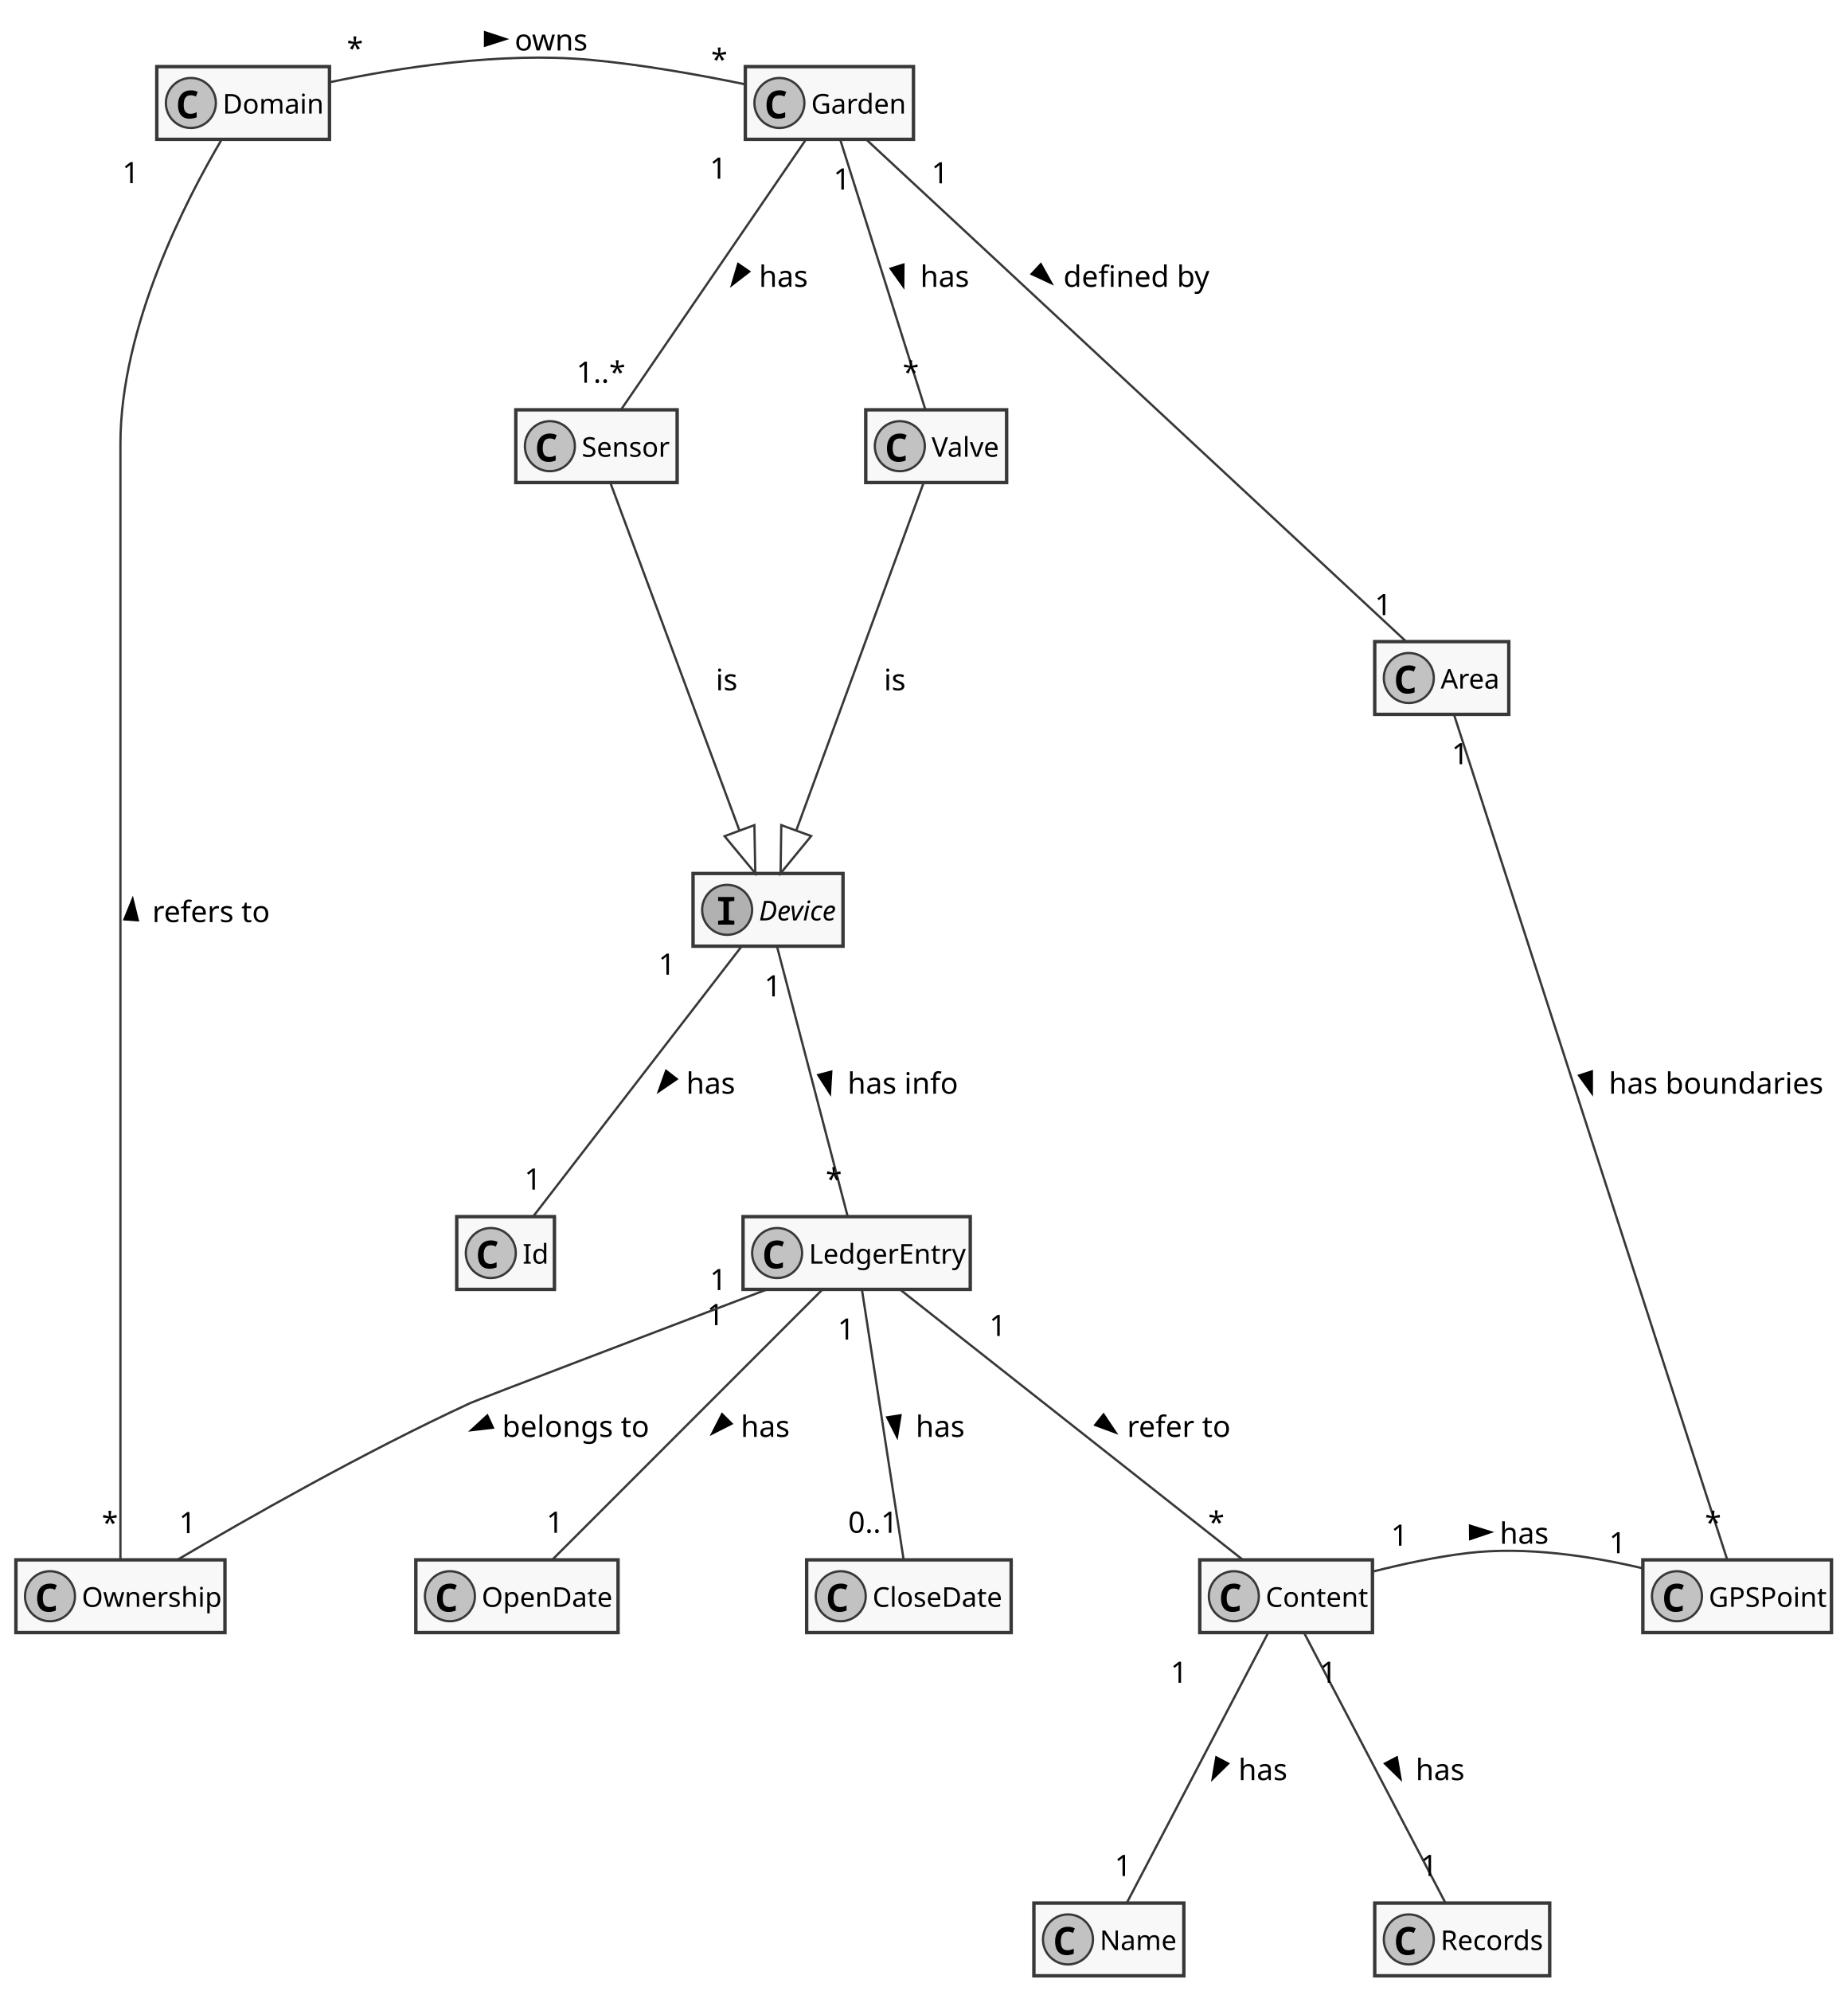
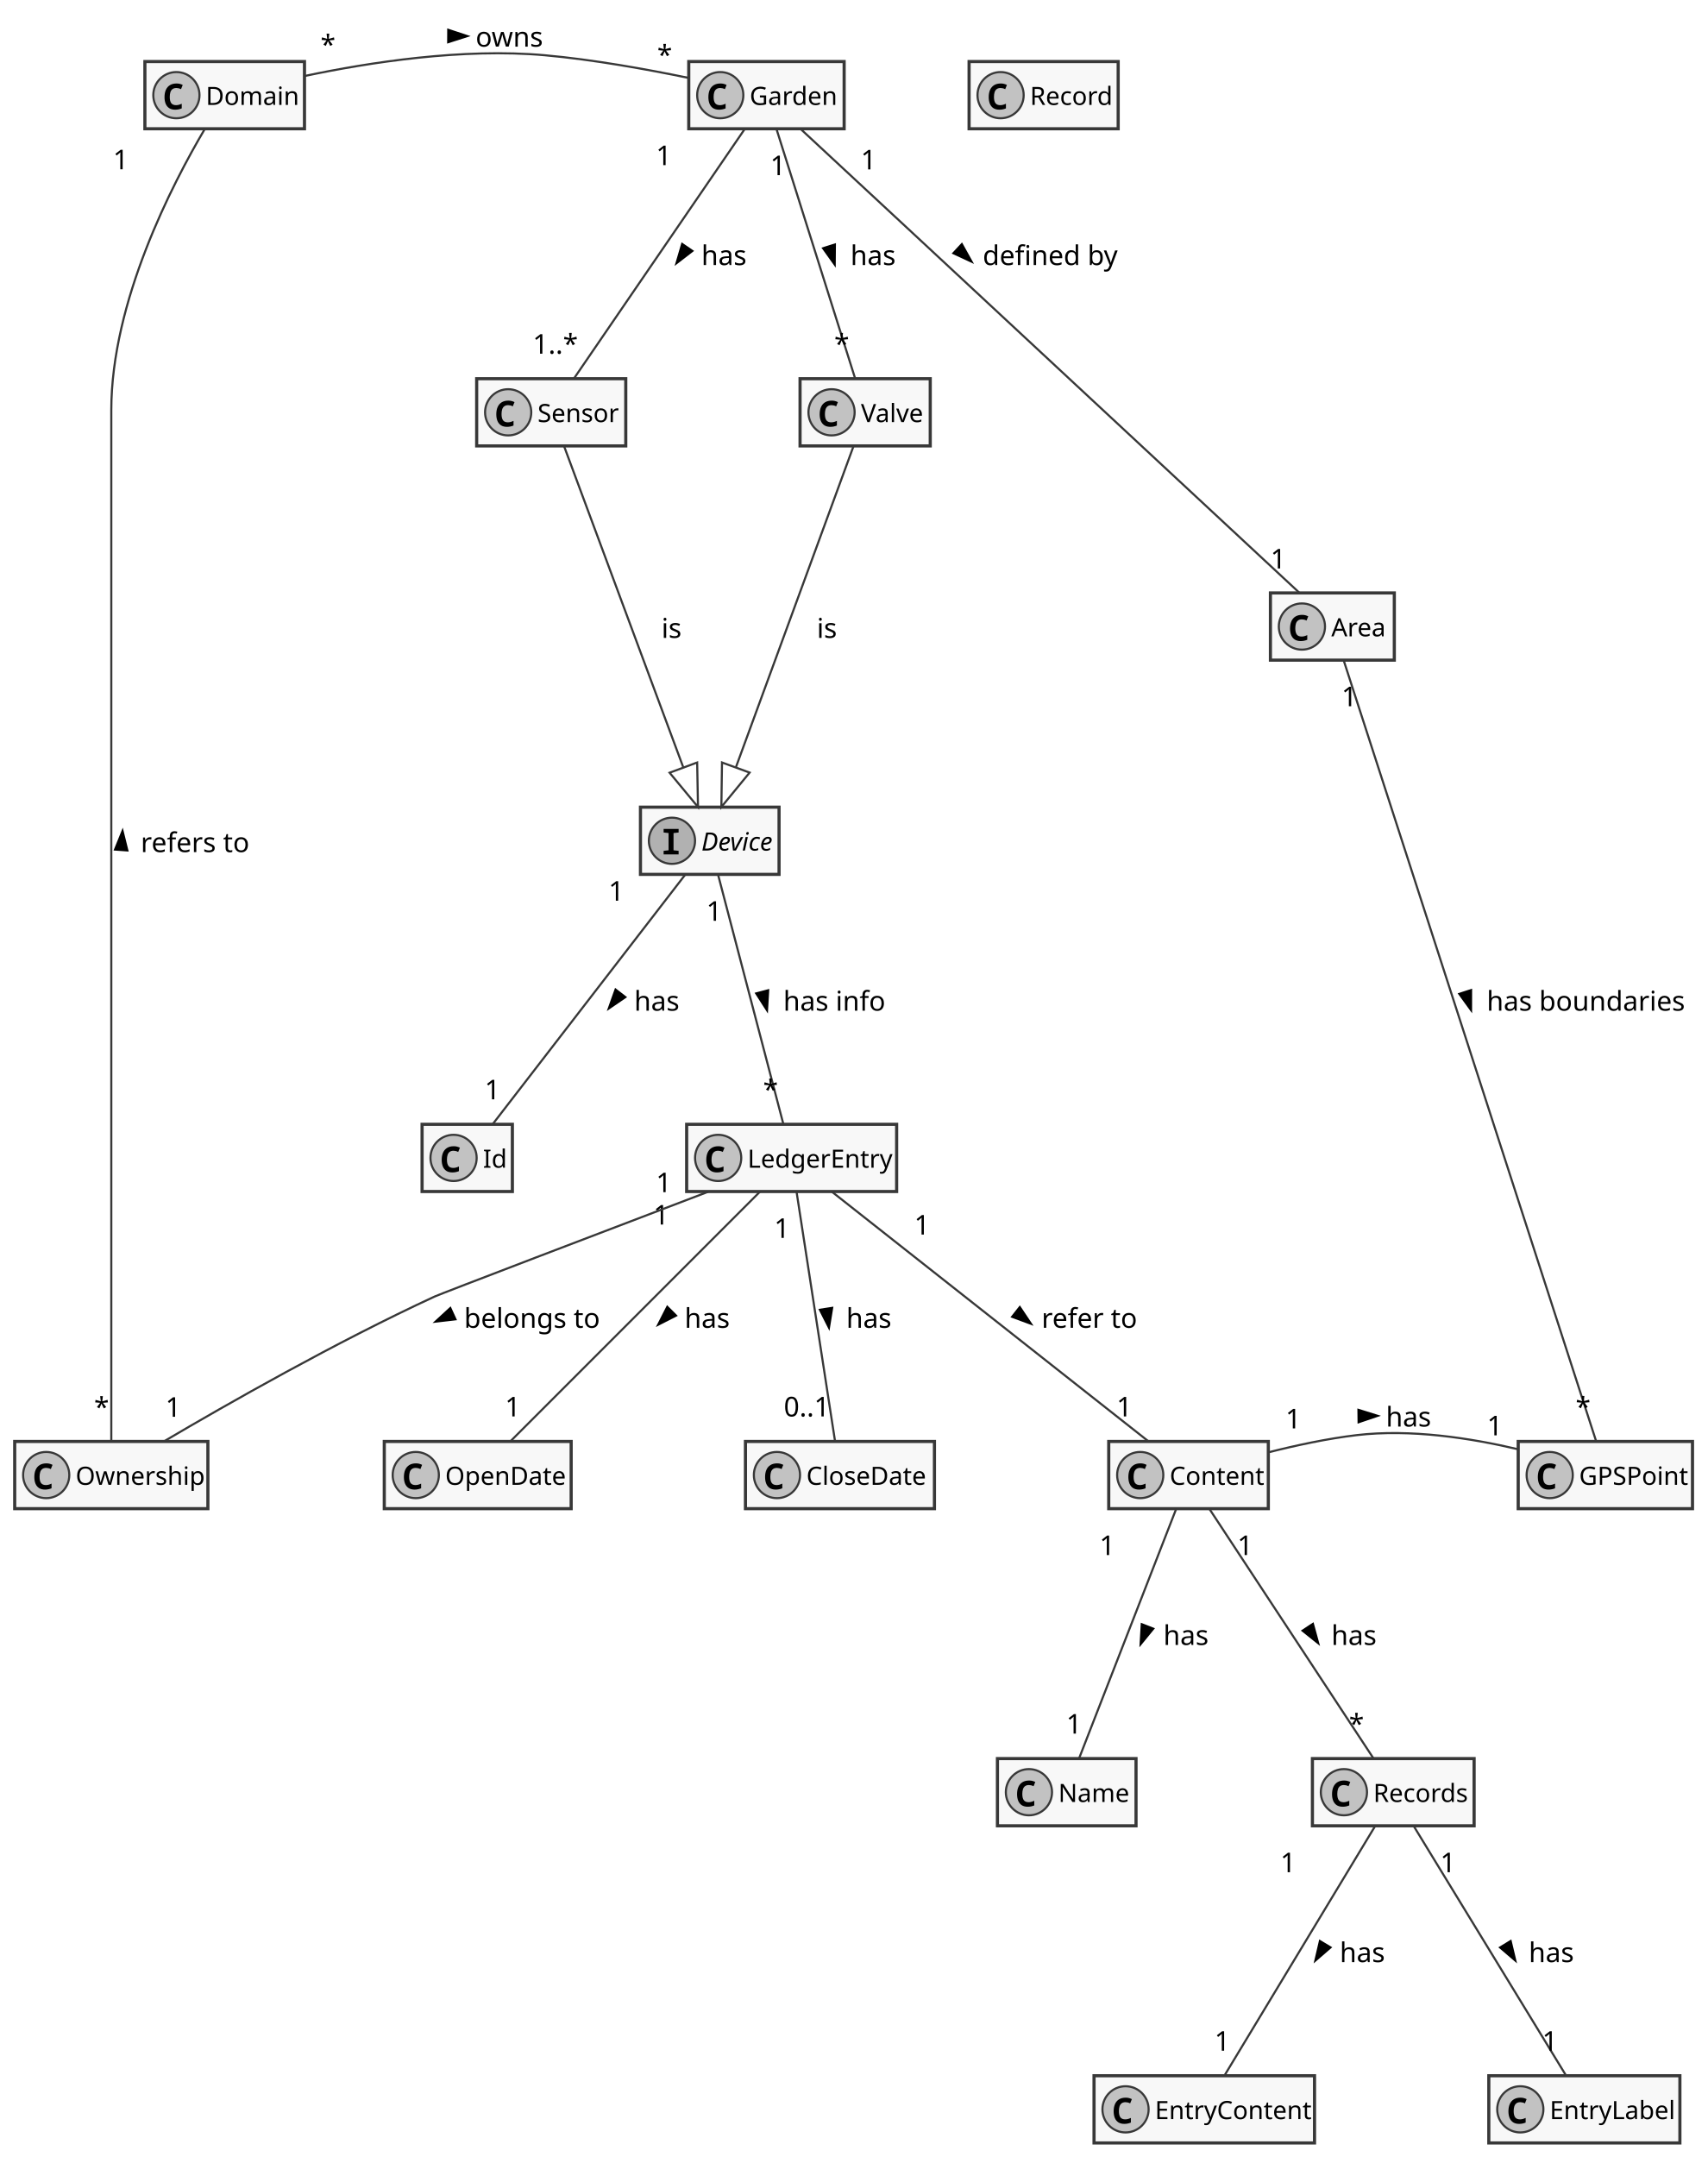
- <svg xmlns="http://www.w3.org/2000/svg" contentScriptType="application/ecmascript" contentStyleType="text/css" height="876px" preserveAspectRatio="none" style="width:813px;height:876px;background:#FFFFFF;" version="1.1" viewBox="0 0 813 876" width="813px" zoomAndPan="magnify">
+ <svg xmlns="http://www.w3.org/2000/svg" contentScriptType="application/ecmascript" contentStyleType="text/css" height="1027px" preserveAspectRatio="none" style="width:813px;height:1027px;background:#FFFFFF;" version="1.1" viewBox="0 0 813 1027" width="813px" zoomAndPan="magnify">
  <defs />
  <g>
    <rect codeLine="6" fill="#F8F8F8" height="32" id="Domain" style="stroke:#383838;stroke-width:1.5;" width="76" x="69" y="29.309" />
    <ellipse cx="84" cy="45.309" fill="#C2C2C2" rx="11" ry="11" style="stroke:#383838;stroke-width:1.0;" />
    <path d="M83.469,52.231 Q81.719,52.231 80.578,51.496 Q79.453,50.746 78.891,49.403 Q78.344,48.043 78.344,46.246 Q78.344,44.215 79,42.762 Q79.656,41.309 80.938,40.528 Q82.219,39.746 84.094,39.746 Q84.984,39.746 85.656,39.934 Q86.328,40.106 87.016,40.45 L86.203,42.465 Q85.578,42.153 85.031,42.028 Q84.5,41.903 84.016,41.903 Q82.844,41.903 82.141,42.434 Q81.438,42.965 81.141,43.918 Q80.844,44.871 80.844,46.137 Q80.844,48.153 81.562,49.121 Q82.281,50.075 83.875,50.075 Q84.469,50.075 85.094,49.918 Q85.719,49.762 86.547,49.387 L86.547,51.606 Q85.812,51.918 85.016,52.075 Q84.234,52.231 83.469,52.231 Z " fill="#000000" />
    <text fill="#000000" font-family="sans-serif" font-size="12" lengthAdjust="spacing" textLength="44" x="98" y="49.965">Domain</text>
    <rect codeLine="8" fill="#F8F8F8" height="32" id="Sensor" style="stroke:#383838;stroke-width:1.5;" width="71" x="227" y="180.309" />
    <ellipse cx="242" cy="196.309" fill="#C2C2C2" rx="11" ry="11" style="stroke:#383838;stroke-width:1.0;" />
    <path d="M241.469,203.231 Q239.719,203.231 238.578,202.496 Q237.453,201.746 236.891,200.403 Q236.344,199.043 236.344,197.246 Q236.344,195.215 237,193.762 Q237.656,192.309 238.938,191.528 Q240.219,190.746 242.094,190.746 Q242.984,190.746 243.656,190.934 Q244.328,191.106 245.016,191.45 L244.203,193.465 Q243.578,193.153 243.031,193.028 Q242.5,192.903 242.016,192.903 Q240.844,192.903 240.141,193.434 Q239.438,193.965 239.141,194.918 Q238.844,195.871 238.844,197.137 Q238.844,199.153 239.562,200.121 Q240.281,201.075 241.875,201.075 Q242.469,201.075 243.094,200.918 Q243.719,200.762 244.547,200.387 L244.547,202.606 Q243.812,202.918 243.016,203.075 Q242.234,203.231 241.469,203.231 Z " fill="#000000" />
    <text fill="#000000" font-family="sans-serif" font-size="12" lengthAdjust="spacing" textLength="39" x="256" y="200.965">Sensor</text>
    <rect codeLine="10" fill="#F8F8F8" height="32" id="Valve" style="stroke:#383838;stroke-width:1.5;" width="62" x="381" y="180.309" />
    <ellipse cx="396" cy="196.309" fill="#C2C2C2" rx="11" ry="11" style="stroke:#383838;stroke-width:1.0;" />
    <path d="M395.469,203.231 Q393.719,203.231 392.578,202.496 Q391.453,201.746 390.891,200.403 Q390.344,199.043 390.344,197.246 Q390.344,195.215 391,193.762 Q391.656,192.309 392.938,191.528 Q394.219,190.746 396.094,190.746 Q396.984,190.746 397.656,190.934 Q398.328,191.106 399.016,191.45 L398.203,193.465 Q397.578,193.153 397.031,193.028 Q396.5,192.903 396.016,192.903 Q394.844,192.903 394.141,193.434 Q393.438,193.965 393.141,194.918 Q392.844,195.871 392.844,197.137 Q392.844,199.153 393.562,200.121 Q394.281,201.075 395.875,201.075 Q396.469,201.075 397.094,200.918 Q397.719,200.762 398.547,200.387 L398.547,202.606 Q397.812,202.918 397.016,203.075 Q396.234,203.231 395.469,203.231 Z " fill="#000000" />
    <text fill="#000000" font-family="sans-serif" font-size="12" lengthAdjust="spacing" textLength="30" x="410" y="200.965">Valve</text>
    <rect codeLine="12" fill="#F8F8F8" height="32" id="Garden" style="stroke:#383838;stroke-width:1.5;" width="74" x="328" y="29.309" />
    <ellipse cx="343" cy="45.309" fill="#C2C2C2" rx="11" ry="11" style="stroke:#383838;stroke-width:1.0;" />
    <path d="M342.469,52.231 Q340.719,52.231 339.578,51.496 Q338.453,50.746 337.891,49.403 Q337.344,48.043 337.344,46.246 Q337.344,44.215 338,42.762 Q338.656,41.309 339.938,40.528 Q341.219,39.746 343.094,39.746 Q343.984,39.746 344.656,39.934 Q345.328,40.106 346.016,40.45 L345.203,42.465 Q344.578,42.153 344.031,42.028 Q343.5,41.903 343.016,41.903 Q341.844,41.903 341.141,42.434 Q340.438,42.965 340.141,43.918 Q339.844,44.871 339.844,46.137 Q339.844,48.153 340.562,49.121 Q341.281,50.075 342.875,50.075 Q343.469,50.075 344.094,49.918 Q344.719,49.762 345.547,49.387 L345.547,51.606 Q344.812,51.918 344.016,52.075 Q343.234,52.231 342.469,52.231 Z " fill="#000000" />
    <text fill="#000000" font-family="sans-serif" font-size="12" lengthAdjust="spacing" textLength="42" x="357" y="49.965">Garden</text>
    <rect codeLine="14" fill="#F8F8F8" height="32" id="Device" style="stroke:#383838;stroke-width:1.5;" width="66" x="305" y="384.309" />
    <ellipse cx="320" cy="400.309" fill="#B1B1B1" rx="11" ry="11" style="stroke:#383838;stroke-width:1.0;" />
    <path d="M316.031,406.809 L316.031,405.106 L318.391,404.84 L318.391,396.637 L316.031,396.372 L316.031,394.668 L323.172,394.668 L323.172,396.372 L320.75,396.637 L320.75,404.84 L323.172,405.106 L323.172,406.809 L316.031,406.809 Z " fill="#000000" />
    <text fill="#000000" font-family="sans-serif" font-size="12" font-style="italic" lengthAdjust="spacing" textLength="34" x="334" y="404.965">Device</text>
    <rect codeLine="16" fill="#F8F8F8" height="32" id="Area" style="stroke:#383838;stroke-width:1.5;" width="59" x="605" y="282.309" />
    <ellipse cx="620" cy="298.309" fill="#C2C2C2" rx="11" ry="11" style="stroke:#383838;stroke-width:1.0;" />
    <path d="M619.469,305.231 Q617.719,305.231 616.578,304.497 Q615.453,303.747 614.891,302.403 Q614.344,301.043 614.344,299.247 Q614.344,297.215 615,295.762 Q615.656,294.309 616.938,293.528 Q618.219,292.747 620.094,292.747 Q620.984,292.747 621.656,292.934 Q622.328,293.106 623.016,293.45 L622.203,295.465 Q621.578,295.153 621.031,295.028 Q620.5,294.903 620.016,294.903 Q618.844,294.903 618.141,295.434 Q617.438,295.965 617.141,296.918 Q616.844,297.872 616.844,299.137 Q616.844,301.153 617.562,302.122 Q618.281,303.075 619.875,303.075 Q620.469,303.075 621.094,302.918 Q621.719,302.762 622.547,302.387 L622.547,304.606 Q621.812,304.918 621.016,305.075 Q620.234,305.231 619.469,305.231 Z " fill="#000000" />
    <text fill="#000000" font-family="sans-serif" font-size="12" lengthAdjust="spacing" textLength="27" x="634" y="302.965">Area</text>
    <rect codeLine="18" fill="#F8F8F8" height="32" id="LedgerEntry" style="stroke:#383838;stroke-width:1.5;" width="100" x="327" y="535.309" />
    <ellipse cx="342" cy="551.309" fill="#C2C2C2" rx="11" ry="11" style="stroke:#383838;stroke-width:1.0;" />
    <path d="M341.469,558.231 Q339.719,558.231 338.578,557.496 Q337.453,556.746 336.891,555.403 Q336.344,554.043 336.344,552.246 Q336.344,550.215 337,548.762 Q337.656,547.309 338.938,546.528 Q340.219,545.746 342.094,545.746 Q342.984,545.746 343.656,545.934 Q344.328,546.106 345.016,546.45 L344.203,548.465 Q343.578,548.153 343.031,548.028 Q342.5,547.903 342.016,547.903 Q340.844,547.903 340.141,548.434 Q339.438,548.965 339.141,549.918 Q338.844,550.871 338.844,552.137 Q338.844,554.153 339.562,555.121 Q340.281,556.075 341.875,556.075 Q342.469,556.075 343.094,555.918 Q343.719,555.762 344.547,555.387 L344.547,557.606 Q343.812,557.918 343.016,558.075 Q342.234,558.231 341.469,558.231 Z " fill="#000000" />
    <text fill="#000000" font-family="sans-serif" font-size="12" lengthAdjust="spacing" textLength="68" x="356" y="555.965">LedgerEntry</text>
    <rect codeLine="20" fill="#F8F8F8" height="32" id="Content" style="stroke:#383838;stroke-width:1.5;" width="76" x="528" y="686.309" />
    <ellipse cx="543" cy="702.309" fill="#C2C2C2" rx="11" ry="11" style="stroke:#383838;stroke-width:1.0;" />
    <path d="M542.469,709.231 Q540.719,709.231 539.578,708.496 Q538.453,707.746 537.891,706.403 Q537.344,705.043 537.344,703.246 Q537.344,701.215 538,699.762 Q538.656,698.309 539.938,697.528 Q541.219,696.746 543.094,696.746 Q543.984,696.746 544.656,696.934 Q545.328,697.106 546.016,697.45 L545.203,699.465 Q544.578,699.153 544.031,699.028 Q543.5,698.903 543.016,698.903 Q541.844,698.903 541.141,699.434 Q540.438,699.965 540.141,700.918 Q539.844,701.871 539.844,703.137 Q539.844,705.153 540.562,706.121 Q541.281,707.075 542.875,707.075 Q543.469,707.075 544.094,706.918 Q544.719,706.762 545.547,706.387 L545.547,708.606 Q544.812,708.918 544.016,709.075 Q543.234,709.231 542.469,709.231 Z " fill="#000000" />
    <text fill="#000000" font-family="sans-serif" font-size="12" lengthAdjust="spacing" textLength="44" x="557" y="706.965">Content</text>
    <rect codeLine="22" fill="#F8F8F8" height="32" id="Ownership" style="stroke:#383838;stroke-width:1.5;" width="92" x="7" y="686.309" />
    <ellipse cx="22" cy="702.309" fill="#C2C2C2" rx="11" ry="11" style="stroke:#383838;stroke-width:1.0;" />
    <path d="M21.469,709.231 Q19.719,709.231 18.578,708.496 Q17.453,707.746 16.891,706.403 Q16.344,705.043 16.344,703.246 Q16.344,701.215 17,699.762 Q17.656,698.309 18.938,697.528 Q20.219,696.746 22.094,696.746 Q22.984,696.746 23.656,696.934 Q24.328,697.106 25.016,697.45 L24.203,699.465 Q23.578,699.153 23.031,699.028 Q22.5,698.903 22.016,698.903 Q20.844,698.903 20.141,699.434 Q19.438,699.965 19.141,700.918 Q18.844,701.871 18.844,703.137 Q18.844,705.153 19.562,706.121 Q20.281,707.075 21.875,707.075 Q22.469,707.075 23.094,706.918 Q23.719,706.762 24.547,706.387 L24.547,708.606 Q23.812,708.918 23.016,709.075 Q22.234,709.231 21.469,709.231 Z " fill="#000000" />
    <text fill="#000000" font-family="sans-serif" font-size="12" lengthAdjust="spacing" textLength="60" x="36" y="706.965">Ownership</text>
    <rect codeLine="24" fill="#F8F8F8" height="32" id="OpenDate" style="stroke:#383838;stroke-width:1.5;" width="89" x="183" y="686.309" />
    <ellipse cx="198" cy="702.309" fill="#C2C2C2" rx="11" ry="11" style="stroke:#383838;stroke-width:1.0;" />
    <path d="M197.469,709.231 Q195.719,709.231 194.578,708.496 Q193.453,707.746 192.891,706.403 Q192.344,705.043 192.344,703.246 Q192.344,701.215 193,699.762 Q193.656,698.309 194.938,697.528 Q196.219,696.746 198.094,696.746 Q198.984,696.746 199.656,696.934 Q200.328,697.106 201.016,697.45 L200.203,699.465 Q199.578,699.153 199.031,699.028 Q198.5,698.903 198.016,698.903 Q196.844,698.903 196.141,699.434 Q195.438,699.965 195.141,700.918 Q194.844,701.871 194.844,703.137 Q194.844,705.153 195.562,706.121 Q196.281,707.075 197.875,707.075 Q198.469,707.075 199.094,706.918 Q199.719,706.762 200.547,706.387 L200.547,708.606 Q199.812,708.918 199.016,709.075 Q198.234,709.231 197.469,709.231 Z " fill="#000000" />
    <text fill="#000000" font-family="sans-serif" font-size="12" lengthAdjust="spacing" textLength="57" x="212" y="706.965">OpenDate</text>
    <rect codeLine="26" fill="#F8F8F8" height="32" id="CloseDate" style="stroke:#383838;stroke-width:1.5;" width="90" x="355" y="686.309" />
    <ellipse cx="370" cy="702.309" fill="#C2C2C2" rx="11" ry="11" style="stroke:#383838;stroke-width:1.0;" />
    <path d="M369.469,709.231 Q367.719,709.231 366.578,708.496 Q365.453,707.746 364.891,706.403 Q364.344,705.043 364.344,703.246 Q364.344,701.215 365,699.762 Q365.656,698.309 366.938,697.528 Q368.219,696.746 370.094,696.746 Q370.984,696.746 371.656,696.934 Q372.328,697.106 373.016,697.45 L372.203,699.465 Q371.578,699.153 371.031,699.028 Q370.5,698.903 370.016,698.903 Q368.844,698.903 368.141,699.434 Q367.438,699.965 367.141,700.918 Q366.844,701.871 366.844,703.137 Q366.844,705.153 367.562,706.121 Q368.281,707.075 369.875,707.075 Q370.469,707.075 371.094,706.918 Q371.719,706.762 372.547,706.387 L372.547,708.606 Q371.812,708.918 371.016,709.075 Q370.234,709.231 369.469,709.231 Z " fill="#000000" />
    <text fill="#000000" font-family="sans-serif" font-size="12" lengthAdjust="spacing" textLength="58" x="384" y="706.965">CloseDate</text>
-     <rect codeLine="28" fill="#F8F8F8" height="32" id="Name" style="stroke:#383838;stroke-width:1.5;" width="66" x="455" y="837.309" />
-     <ellipse cx="470" cy="853.309" fill="#C2C2C2" rx="11" ry="11" style="stroke:#383838;stroke-width:1.0;" />
-     <path d="M469.469,860.231 Q467.719,860.231 466.578,859.496 Q465.453,858.746 464.891,857.403 Q464.344,856.043 464.344,854.246 Q464.344,852.215 465,850.762 Q465.656,849.309 466.938,848.528 Q468.219,847.746 470.094,847.746 Q470.984,847.746 471.656,847.934 Q472.328,848.106 473.016,848.45 L472.203,850.465 Q471.578,850.153 471.031,850.028 Q470.5,849.903 470.016,849.903 Q468.844,849.903 468.141,850.434 Q467.438,850.965 467.141,851.918 Q466.844,852.871 466.844,854.137 Q466.844,856.153 467.562,857.121 Q468.281,858.075 469.875,858.075 Q470.469,858.075 471.094,857.918 Q471.719,857.762 472.547,857.387 L472.547,859.606 Q471.812,859.918 471.016,860.075 Q470.234,860.231 469.469,860.231 Z " fill="#000000" />
-     <text fill="#000000" font-family="sans-serif" font-size="12" lengthAdjust="spacing" textLength="34" x="484" y="857.965">Name</text>
+     <rect codeLine="28" fill="#F8F8F8" height="32" id="Name" style="stroke:#383838;stroke-width:1.5;" width="66" x="475" y="837.309" />
+     <ellipse cx="490" cy="853.309" fill="#C2C2C2" rx="11" ry="11" style="stroke:#383838;stroke-width:1.0;" />
+     <path d="M489.469,860.231 Q487.719,860.231 486.578,859.496 Q485.453,858.746 484.891,857.403 Q484.344,856.043 484.344,854.246 Q484.344,852.215 485,850.762 Q485.656,849.309 486.938,848.528 Q488.219,847.746 490.094,847.746 Q490.984,847.746 491.656,847.934 Q492.328,848.106 493.016,848.45 L492.203,850.465 Q491.578,850.153 491.031,850.028 Q490.5,849.903 490.016,849.903 Q488.844,849.903 488.141,850.434 Q487.438,850.965 487.141,851.918 Q486.844,852.871 486.844,854.137 Q486.844,856.153 487.562,857.121 Q488.281,858.075 489.875,858.075 Q490.469,858.075 491.094,857.918 Q491.719,857.762 492.547,857.387 L492.547,859.606 Q491.812,859.918 491.016,860.075 Q490.234,860.231 489.469,860.231 Z " fill="#000000" />
+     <text fill="#000000" font-family="sans-serif" font-size="12" lengthAdjust="spacing" textLength="34" x="504" y="857.965">Name</text>
    <rect codeLine="30" fill="#F8F8F8" height="32" id="Id" style="stroke:#383838;stroke-width:1.5;" width="43" x="201" y="535.309" />
    <ellipse cx="216" cy="551.309" fill="#C2C2C2" rx="11" ry="11" style="stroke:#383838;stroke-width:1.0;" />
    <path d="M215.469,558.231 Q213.719,558.231 212.578,557.496 Q211.453,556.746 210.891,555.403 Q210.344,554.043 210.344,552.246 Q210.344,550.215 211,548.762 Q211.656,547.309 212.938,546.528 Q214.219,545.746 216.094,545.746 Q216.984,545.746 217.656,545.934 Q218.328,546.106 219.016,546.45 L218.203,548.465 Q217.578,548.153 217.031,548.028 Q216.5,547.903 216.016,547.903 Q214.844,547.903 214.141,548.434 Q213.438,548.965 213.141,549.918 Q212.844,550.871 212.844,552.137 Q212.844,554.153 213.562,555.121 Q214.281,556.075 215.875,556.075 Q216.469,556.075 217.094,555.918 Q217.719,555.762 218.547,555.387 L218.547,557.606 Q217.812,557.918 217.016,558.075 Q216.234,558.231 215.469,558.231 Z " fill="#000000" />
    <text fill="#000000" font-family="sans-serif" font-size="12" lengthAdjust="spacing" textLength="11" x="230" y="555.965">Id</text>
    <rect codeLine="32" fill="#F8F8F8" height="32" id="GPSPoint" style="stroke:#383838;stroke-width:1.5;" width="83" x="723" y="686.309" />
    <ellipse cx="738" cy="702.309" fill="#C2C2C2" rx="11" ry="11" style="stroke:#383838;stroke-width:1.0;" />
    <path d="M737.469,709.231 Q735.719,709.231 734.578,708.496 Q733.453,707.746 732.891,706.403 Q732.344,705.043 732.344,703.246 Q732.344,701.215 733,699.762 Q733.656,698.309 734.938,697.528 Q736.219,696.746 738.094,696.746 Q738.984,696.746 739.656,696.934 Q740.328,697.106 741.016,697.45 L740.203,699.465 Q739.578,699.153 739.031,699.028 Q738.5,698.903 738.016,698.903 Q736.844,698.903 736.141,699.434 Q735.438,699.965 735.141,700.918 Q734.844,701.871 734.844,703.137 Q734.844,705.153 735.562,706.121 Q736.281,707.075 737.875,707.075 Q738.469,707.075 739.094,706.918 Q739.719,706.762 740.547,706.387 L740.547,708.606 Q739.812,708.918 739.016,709.075 Q738.234,709.231 737.469,709.231 Z " fill="#000000" />
    <text fill="#000000" font-family="sans-serif" font-size="12" lengthAdjust="spacing" textLength="51" x="752" y="706.965">GPSPoint</text>
-     <rect codeLine="34" fill="#F8F8F8" height="32" id="Records" style="stroke:#383838;stroke-width:1.5;" width="77" x="605" y="837.309" />
-     <ellipse cx="620" cy="853.309" fill="#C2C2C2" rx="11" ry="11" style="stroke:#383838;stroke-width:1.0;" />
-     <path d="M619.469,860.231 Q617.719,860.231 616.578,859.496 Q615.453,858.746 614.891,857.403 Q614.344,856.043 614.344,854.246 Q614.344,852.215 615,850.762 Q615.656,849.309 616.938,848.528 Q618.219,847.746 620.094,847.746 Q620.984,847.746 621.656,847.934 Q622.328,848.106 623.016,848.45 L622.203,850.465 Q621.578,850.153 621.031,850.028 Q620.5,849.903 620.016,849.903 Q618.844,849.903 618.141,850.434 Q617.438,850.965 617.141,851.918 Q616.844,852.871 616.844,854.137 Q616.844,856.153 617.562,857.121 Q618.281,858.075 619.875,858.075 Q620.469,858.075 621.094,857.918 Q621.719,857.762 622.547,857.387 L622.547,859.606 Q621.812,859.918 621.016,860.075 Q620.234,860.231 619.469,860.231 Z " fill="#000000" />
-     <text fill="#000000" font-family="sans-serif" font-size="12" lengthAdjust="spacing" textLength="45" x="634" y="857.965">Records</text>
-     <path codeLine="36" d="M145.28,36.139 C175.9,29.689 220.43,22.789 259.5,26.309 C282.46,28.379 307.91,32.959 327.95,37.099 " fill="none" id="Domain-Garden" style="stroke:#383838;stroke-width:1.0;" />
+     <rect codeLine="34" fill="#F8F8F8" height="32" id="Record" style="stroke:#383838;stroke-width:1.5;" width="71" x="461.5" y="29.309" />
+     <ellipse cx="476.5" cy="45.309" fill="#C2C2C2" rx="11" ry="11" style="stroke:#383838;stroke-width:1.0;" />
+     <path d="M475.969,52.231 Q474.219,52.231 473.078,51.496 Q471.953,50.746 471.391,49.403 Q470.844,48.043 470.844,46.246 Q470.844,44.215 471.5,42.762 Q472.156,41.309 473.438,40.528 Q474.719,39.746 476.594,39.746 Q477.484,39.746 478.156,39.934 Q478.828,40.106 479.516,40.45 L478.703,42.465 Q478.078,42.153 477.531,42.028 Q477,41.903 476.516,41.903 Q475.344,41.903 474.641,42.434 Q473.938,42.965 473.641,43.918 Q473.344,44.871 473.344,46.137 Q473.344,48.153 474.062,49.121 Q474.781,50.075 476.375,50.075 Q476.969,50.075 477.594,49.918 Q478.219,49.762 479.047,49.387 L479.047,51.606 Q478.312,51.918 477.516,52.075 Q476.734,52.231 475.969,52.231 Z " fill="#000000" />
+     <text fill="#000000" font-family="sans-serif" font-size="12" lengthAdjust="spacing" textLength="39" x="490.5" y="49.965">Record</text>
+     <rect codeLine="36" fill="#F8F8F8" height="32" id="EntryContent" style="stroke:#383838;stroke-width:1.5;" width="105" x="521" y="988.309" />
+     <ellipse cx="536" cy="1004.309" fill="#C2C2C2" rx="11" ry="11" style="stroke:#383838;stroke-width:1.0;" />
+     <path d="M535.469,1011.231 Q533.719,1011.231 532.578,1010.496 Q531.453,1009.746 530.891,1008.403 Q530.344,1007.043 530.344,1005.246 Q530.344,1003.215 531,1001.762 Q531.656,1000.309 532.938,999.528 Q534.219,998.746 536.094,998.746 Q536.984,998.746 537.656,998.934 Q538.328,999.106 539.016,999.45 L538.203,1001.465 Q537.578,1001.153 537.031,1001.028 Q536.5,1000.903 536.016,1000.903 Q534.844,1000.903 534.141,1001.434 Q533.438,1001.965 533.141,1002.918 Q532.844,1003.871 532.844,1005.137 Q532.844,1007.153 533.562,1008.121 Q534.281,1009.075 535.875,1009.075 Q536.469,1009.075 537.094,1008.918 Q537.719,1008.762 538.547,1008.387 L538.547,1010.606 Q537.812,1010.918 537.016,1011.075 Q536.234,1011.231 535.469,1011.231 Z " fill="#000000" />
+     <text fill="#000000" font-family="sans-serif" font-size="12" lengthAdjust="spacing" textLength="73" x="550" y="1008.965">EntryContent</text>
+     <rect codeLine="38" fill="#F8F8F8" height="32" id="EntryLabel" style="stroke:#383838;stroke-width:1.5;" width="91" x="709" y="988.309" />
+     <ellipse cx="724" cy="1004.309" fill="#C2C2C2" rx="11" ry="11" style="stroke:#383838;stroke-width:1.0;" />
+     <path d="M723.469,1011.231 Q721.719,1011.231 720.578,1010.496 Q719.453,1009.746 718.891,1008.403 Q718.344,1007.043 718.344,1005.246 Q718.344,1003.215 719,1001.762 Q719.656,1000.309 720.938,999.528 Q722.219,998.746 724.094,998.746 Q724.984,998.746 725.656,998.934 Q726.328,999.106 727.016,999.45 L726.203,1001.465 Q725.578,1001.153 725.031,1001.028 Q724.5,1000.903 724.016,1000.903 Q722.844,1000.903 722.141,1001.434 Q721.438,1001.965 721.141,1002.918 Q720.844,1003.871 720.844,1005.137 Q720.844,1007.153 721.562,1008.121 Q722.281,1009.075 723.875,1009.075 Q724.469,1009.075 725.094,1008.918 Q725.719,1008.762 726.547,1008.387 L726.547,1010.606 Q725.812,1010.918 725.016,1011.075 Q724.234,1011.231 723.469,1011.231 Z " fill="#000000" />
+     <text fill="#000000" font-family="sans-serif" font-size="12" lengthAdjust="spacing" textLength="59" x="738" y="1008.965">EntryLabel</text>
+     <rect fill="#F8F8F8" height="32" id="Records" style="stroke:#383838;stroke-width:1.5;" width="77" x="625" y="837.309" />
+     <ellipse cx="640" cy="853.309" fill="#C2C2C2" rx="11" ry="11" style="stroke:#383838;stroke-width:1.0;" />
+     <path d="M639.469,860.231 Q637.719,860.231 636.578,859.496 Q635.453,858.746 634.891,857.403 Q634.344,856.043 634.344,854.246 Q634.344,852.215 635,850.762 Q635.656,849.309 636.938,848.528 Q638.219,847.746 640.094,847.746 Q640.984,847.746 641.656,847.934 Q642.328,848.106 643.016,848.45 L642.203,850.465 Q641.578,850.153 641.031,850.028 Q640.5,849.903 640.016,849.903 Q638.844,849.903 638.141,850.434 Q637.438,850.965 637.141,851.918 Q636.844,852.871 636.844,854.137 Q636.844,856.153 637.562,857.121 Q638.281,858.075 639.875,858.075 Q640.469,858.075 641.094,857.918 Q641.719,857.762 642.547,857.387 L642.547,859.606 Q641.812,859.918 641.016,860.075 Q640.234,860.231 639.469,860.231 Z " fill="#000000" />
+     <text fill="#000000" font-family="sans-serif" font-size="12" lengthAdjust="spacing" textLength="45" x="654" y="857.965">Records</text>
+     <path codeLine="40" d="M145.28,36.139 C175.9,29.689 220.43,22.789 259.5,26.309 C282.46,28.379 307.91,32.959 327.95,37.099 " fill="none" id="Domain-Garden" style="stroke:#383838;stroke-width:1.0;" />
    <polygon fill="#000000" points="222.5,17.188,213.47,14.202,213.44,20.08,222.5,17.188" style="stroke:#000000;stroke-width:1.0;" />
    <text fill="#000000" font-family="sans-serif" font-size="13" lengthAdjust="spacing" textLength="32" x="226.5" y="22.206">owns</text>
    <text fill="#000000" font-family="sans-serif" font-size="13" lengthAdjust="spacing" textLength="7" x="152.627" y="25.893">*</text>
    <text fill="#000000" font-family="sans-serif" font-size="13" lengthAdjust="spacing" textLength="7" x="312.967" y="30.776">*</text>
-     <path codeLine="37" d="M639.94,314.579 C660.53,378.259 739.46,622.319 760.06,686.029 " fill="none" id="Area-GPSPoint" style="stroke:#383838;stroke-width:1.0;" />
+     <path codeLine="41" d="M639.94,314.579 C660.53,378.259 739.46,622.319 760.06,686.029 " fill="none" id="Area-GPSPoint" style="stroke:#383838;stroke-width:1.0;" />
    <polygon fill="#000000" points="700.538,480.919,700.552,471.409,694.959,473.217,700.538,480.919" style="stroke:#000000;stroke-width:1.0;" />
    <text fill="#000000" font-family="sans-serif" font-size="13" lengthAdjust="spacing" textLength="92" x="708" y="481.206">has boundaries</text>
    <text fill="#000000" font-family="sans-serif" font-size="13" lengthAdjust="spacing" textLength="7" x="638.857" y="336.251">1</text>
    <text fill="#000000" font-family="sans-serif" font-size="13" lengthAdjust="spacing" textLength="7" x="750.331" y="674.529">*</text>
-     <path codeLine="38" d="M381.41,61.539 C395.6,74.709 416.66,94.259 435,111.309 C503.25,174.739 584.56,250.379 618.67,282.119 " fill="none" id="Garden-Area" style="stroke:#383838;stroke-width:1.0;" />
+     <path codeLine="42" d="M381.41,61.539 C395.6,74.709 416.66,94.259 435,111.309 C503.25,174.739 584.56,250.379 618.67,282.119 " fill="none" id="Garden-Area" style="stroke:#383838;stroke-width:1.0;" />
    <polygon fill="#000000" points="462.662,124.567,458.038,116.255,454.036,120.56,462.662,124.567" style="stroke:#000000;stroke-width:1.0;" />
    <text fill="#000000" font-family="sans-serif" font-size="13" lengthAdjust="spacing" textLength="63" x="468" y="126.206">defined by</text>
    <text fill="#000000" font-family="sans-serif" font-size="13" lengthAdjust="spacing" textLength="7" x="409.913" y="80.664">1</text>
    <text fill="#000000" font-family="sans-serif" font-size="13" lengthAdjust="spacing" textLength="7" x="605.025" y="270.65">1</text>
-     <path codeLine="39" d="M354.66,61.419 C335.11,89.969 292.94,151.569 273.37,180.159 " fill="none" id="Garden-Sensor" style="stroke:#383838;stroke-width:1.0;" />
+     <path codeLine="43" d="M354.66,61.419 C335.11,89.969 292.94,151.569 273.37,180.159 " fill="none" id="Garden-Sensor" style="stroke:#383838;stroke-width:1.0;" />
    <polygon fill="#000000" points="322.175,125.288,329.71,119.484,324.86,116.164,322.175,125.288" style="stroke:#000000;stroke-width:1.0;" />
    <text fill="#000000" font-family="sans-serif" font-size="13" lengthAdjust="spacing" textLength="21" x="334" y="126.206">has</text>
    <text fill="#000000" font-family="sans-serif" font-size="13" lengthAdjust="spacing" textLength="7" x="312.368" y="78.622">1</text>
    <text fill="#000000" font-family="sans-serif" font-size="13" lengthAdjust="spacing" textLength="20" x="253.68" y="168.4">1..*</text>
-     <path codeLine="40" d="M369.77,61.419 C378.77,89.969 398.2,151.569 407.22,180.159 " fill="none" id="Garden-Valve" style="stroke:#383838;stroke-width:1.0;" />
+     <path codeLine="44" d="M369.77,61.419 C378.77,89.969 398.2,151.569 407.22,180.159 " fill="none" id="Garden-Valve" style="stroke:#383838;stroke-width:1.0;" />
    <polygon fill="#000000" points="397.504,125.93,397.586,116.42,391.981,118.188,397.504,125.93" style="stroke:#000000;stroke-width:1.0;" />
    <text fill="#000000" font-family="sans-serif" font-size="13" lengthAdjust="spacing" textLength="21" x="405" y="126.206">has</text>
    <text fill="#000000" font-family="sans-serif" font-size="13" lengthAdjust="spacing" textLength="7" x="366.771" y="83.4">1</text>
    <text fill="#000000" font-family="sans-serif" font-size="13" lengthAdjust="spacing" textLength="7" x="397.27" y="168.4">*</text>
-     <path codeLine="41" d="M406.44,212.489 C394.62,244.739 366.78,320.759 350.48,365.249 " fill="none" id="Valve-to-Device" style="stroke:#383838;stroke-width:1.0;" />
+     <path codeLine="45" d="M406.44,212.489 C394.62,244.739 366.78,320.759 350.48,365.249 " fill="none" id="Valve-to-Device" style="stroke:#383838;stroke-width:1.0;" />
    <polygon fill="none" points="356.98,367.849,343.53,384.229,343.83,363.039,356.98,367.849" style="stroke:#383838;stroke-width:1.0;" />
    <text fill="#000000" font-family="sans-serif" font-size="13" lengthAdjust="spacing" textLength="9" x="389" y="303.706">is</text>
-     <path codeLine="42" d="M268.64,212.489 C280.61,244.739 308.83,320.759 325.35,365.249 " fill="none" id="Sensor-to-Device" style="stroke:#383838;stroke-width:1.0;" />
+     <path codeLine="46" d="M268.64,212.489 C280.61,244.739 308.83,320.759 325.35,365.249 " fill="none" id="Sensor-to-Device" style="stroke:#383838;stroke-width:1.0;" />
    <polygon fill="none" points="332,363.039,332.4,384.229,318.88,367.909,332,363.039" style="stroke:#383838;stroke-width:1.0;" />
    <text fill="#000000" font-family="sans-serif" font-size="13" lengthAdjust="spacing" textLength="9" x="315" y="303.706">is</text>
-     <path codeLine="43" d="M341.95,416.419 C349.43,444.969 365.55,506.569 373.04,535.159 " fill="none" id="Device-LedgerEntry" style="stroke:#383838;stroke-width:1.0;" />
+     <path codeLine="47" d="M341.95,416.419 C349.43,444.969 365.55,506.569 373.04,535.159 " fill="none" id="Device-LedgerEntry" style="stroke:#383838;stroke-width:1.0;" />
    <polygon fill="#000000" points="365.267,480.999,365.818,471.504,360.132,472.993,365.267,480.999" style="stroke:#000000;stroke-width:1.0;" />
    <text fill="#000000" font-family="sans-serif" font-size="13" lengthAdjust="spacing" textLength="47" x="373" y="481.206">has info</text>
    <text fill="#000000" font-family="sans-serif" font-size="13" lengthAdjust="spacing" textLength="7" x="336.368" y="438.399">1</text>
    <text fill="#000000" font-family="sans-serif" font-size="13" lengthAdjust="spacing" textLength="7" x="363.382" y="523.4">*</text>
-     <path codeLine="44" d="M326.34,416.419 C304.3,444.969 256.76,506.569 234.69,535.159 " fill="none" id="Device-Id" style="stroke:#383838;stroke-width:1.0;" />
+     <path codeLine="48" d="M326.34,416.419 C304.3,444.969 256.76,506.569 234.69,535.159 " fill="none" id="Device-Id" style="stroke:#383838;stroke-width:1.0;" />
    <polygon fill="#000000" points="289.945,480.12,297.798,474.756,293.145,471.164,289.945,480.12" style="stroke:#000000;stroke-width:1.0;" />
    <text fill="#000000" font-family="sans-serif" font-size="13" lengthAdjust="spacing" textLength="21" x="302" y="481.206">has</text>
    <text fill="#000000" font-family="sans-serif" font-size="13" lengthAdjust="spacing" textLength="7" x="289.778" y="428.844">1</text>
    <text fill="#000000" font-family="sans-serif" font-size="13" lengthAdjust="spacing" textLength="7" x="230.786" y="523.4">1</text>
-     <path codeLine="45" d="M361.89,567.419 C333.34,595.969 271.74,657.569 243.15,686.159 " fill="none" id="LedgerEntry-OpenDate" style="stroke:#383838;stroke-width:1.0;" />
+     <path codeLine="49" d="M361.89,567.419 C333.34,595.969 271.74,657.569 243.15,686.159 " fill="none" id="LedgerEntry-OpenDate" style="stroke:#383838;stroke-width:1.0;" />
    <polygon fill="#000000" points="313.464,630.697,321.938,626.38,317.782,622.224,313.464,630.697" style="stroke:#000000;stroke-width:1.0;" />
    <text fill="#000000" font-family="sans-serif" font-size="13" lengthAdjust="spacing" textLength="21" x="326" y="632.206">has</text>
    <text fill="#000000" font-family="sans-serif" font-size="13" lengthAdjust="spacing" textLength="7" x="311.156" y="583.029">1</text>
    <text fill="#000000" font-family="sans-serif" font-size="13" lengthAdjust="spacing" textLength="7" x="240.478" y="674.4">1</text>
-     <path codeLine="46" d="M379.33,567.419 C383.74,595.969 393.25,657.569 397.66,686.159 " fill="none" id="LedgerEntry-CloseDate" style="stroke:#383838;stroke-width:1.0;" />
+     <path codeLine="50" d="M379.33,567.419 C383.74,595.969 393.25,657.569 397.66,686.159 " fill="none" id="LedgerEntry-CloseDate" style="stroke:#383838;stroke-width:1.0;" />
    <polygon fill="#000000" points="394.763,632.104,396.287,622.716,390.478,623.613,394.763,632.104" style="stroke:#000000;stroke-width:1.0;" />
    <text fill="#000000" font-family="sans-serif" font-size="13" lengthAdjust="spacing" textLength="21" x="403" y="632.206">has</text>
    <text fill="#000000" font-family="sans-serif" font-size="13" lengthAdjust="spacing" textLength="7" x="368.644" y="589.399">1</text>
    <text fill="#000000" font-family="sans-serif" font-size="13" lengthAdjust="spacing" textLength="20" x="373.264" y="674.4">0..1</text>
-     <path codeLine="47" d="M396.16,567.419 C432.39,595.969 510.52,657.569 546.79,686.159 " fill="none" id="LedgerEntry-Content" style="stroke:#383838;stroke-width:1.0;" />
+     <path codeLine="51" d="M396.16,567.419 C432.39,595.969 510.52,657.569 546.79,686.159 " fill="none" id="LedgerEntry-Content" style="stroke:#383838;stroke-width:1.0;" />
    <polygon fill="#000000" points="490.927,630.257,485.643,622.35,482.004,626.966,490.927,630.257" style="stroke:#000000;stroke-width:1.0;" />
    <text fill="#000000" font-family="sans-serif" font-size="13" lengthAdjust="spacing" textLength="44" x="496" y="632.206">refer to</text>
    <text fill="#000000" font-family="sans-serif" font-size="13" lengthAdjust="spacing" textLength="7" x="435.357" y="587.807">1</text>
-     <text fill="#000000" font-family="sans-serif" font-size="13" lengthAdjust="spacing" textLength="7" x="531.7" y="674.4">*</text>
-     <path codeLine="48" d="M337.23,567.439 C287.98,586.189 210.13,615.869 207,617.309 C160.27,638.869 108.12,668.569 78.08,686.269 " fill="none" id="LedgerEntry-Ownership" style="stroke:#383838;stroke-width:1.0;" />
+     <text fill="#000000" font-family="sans-serif" font-size="13" lengthAdjust="spacing" textLength="7" x="531.7" y="674.4">1</text>
+     <path codeLine="52" d="M337.23,567.439 C287.98,586.189 210.13,615.869 207,617.309 C160.27,638.869 108.12,668.569 78.08,686.269 " fill="none" id="LedgerEntry-Ownership" style="stroke:#383838;stroke-width:1.0;" />
    <polygon fill="#000000" points="207.455,629.246,216.902,628.148,214.452,622.804,207.455,629.246" style="stroke:#000000;stroke-width:1.0;" />
    <text fill="#000000" font-family="sans-serif" font-size="13" lengthAdjust="spacing" textLength="64" x="221" y="632.206">belongs to</text>
    <text fill="#000000" font-family="sans-serif" font-size="13" lengthAdjust="spacing" textLength="7" x="312.381" y="567.629">1</text>
    <text fill="#000000" font-family="sans-serif" font-size="13" lengthAdjust="spacing" textLength="7" x="78.768" y="674.549">1</text>
-     <path codeLine="49" d="M573.91,718.419 C588.86,746.969 621.1,808.569 636.07,837.159 " fill="none" id="Content-Records" style="stroke:#383838;stroke-width:1.0;" />
-     <polygon fill="#000000" points="616.319,782.592,614.728,773.215,609.52,775.941,616.319,782.592" style="stroke:#000000;stroke-width:1.0;" />
-     <text fill="#000000" font-family="sans-serif" font-size="13" lengthAdjust="spacing" textLength="21" x="623" y="783.206">has</text>
-     <text fill="#000000" font-family="sans-serif" font-size="13" lengthAdjust="spacing" textLength="7" x="580.802" y="740.399">1</text>
-     <text fill="#000000" font-family="sans-serif" font-size="13" lengthAdjust="spacing" textLength="7" x="625.176" y="825.4">1</text>
-     <path codeLine="50" d="M558.09,718.419 C543.14,746.969 510.9,808.569 495.93,837.159 " fill="none" id="Content-Name" style="stroke:#383838;stroke-width:1.0;" />
-     <polygon fill="#000000" points="533.681,782.592,540.48,775.941,535.272,773.215,533.681,782.592" style="stroke:#000000;stroke-width:1.0;" />
-     <text fill="#000000" font-family="sans-serif" font-size="13" lengthAdjust="spacing" textLength="21" x="545" y="783.206">has</text>
-     <text fill="#000000" font-family="sans-serif" font-size="13" lengthAdjust="spacing" textLength="7" x="515.149" y="740.399">1</text>
-     <text fill="#000000" font-family="sans-serif" font-size="13" lengthAdjust="spacing" textLength="7" x="490.508" y="825.4">1</text>
-     <path codeLine="51" d="M604.05,691.489 C617.18,688.169 632.13,684.949 646,683.309 C671.65,680.269 700.26,684.679 722.89,690.009 " fill="none" id="Content-GPSPoint" style="stroke:#383838;stroke-width:1.0;" />
+     <path codeLine="53" d="M575.94,718.419 C594.72,746.969 635.23,808.569 654.04,837.159 " fill="none" id="Content-Records" style="stroke:#383838;stroke-width:1.0;" />
+     <polygon fill="#000000" points="627.748,782.339,625.232,773.167,620.322,776.398,627.748,782.339" style="stroke:#000000;stroke-width:1.0;" />
+     <text fill="#000000" font-family="sans-serif" font-size="13" lengthAdjust="spacing" textLength="21" x="634" y="783.206">has</text>
+     <text fill="#000000" font-family="sans-serif" font-size="13" lengthAdjust="spacing" textLength="7" x="589.226" y="740.399">1</text>
+     <text fill="#000000" font-family="sans-serif" font-size="13" lengthAdjust="spacing" textLength="7" x="642.423" y="825.4">*</text>
+     <path codeLine="54" d="M560.12,718.419 C549,746.969 525.02,808.569 513.9,837.159 " fill="none" id="Content-Name" style="stroke:#383838;stroke-width:1.0;" />
+     <polygon fill="#000000" points="543.186,782.822,549.206,775.458,543.729,773.326,543.186,782.822" style="stroke:#000000;stroke-width:1.0;" />
+     <text fill="#000000" font-family="sans-serif" font-size="13" lengthAdjust="spacing" textLength="21" x="554" y="783.206">has</text>
+     <text fill="#000000" font-family="sans-serif" font-size="13" lengthAdjust="spacing" textLength="7" x="523.573" y="740.399">1</text>
+     <text fill="#000000" font-family="sans-serif" font-size="13" lengthAdjust="spacing" textLength="7" x="507.755" y="825.4">1</text>
+     <path codeLine="55" d="M604.05,691.489 C617.18,688.169 632.13,684.949 646,683.309 C671.65,680.269 700.26,684.679 722.89,690.009 " fill="none" id="Content-GPSPoint" style="stroke:#383838;stroke-width:1.0;" />
    <polygon fill="#000000" points="656,674.1,646.919,671.274,646.992,677.151,656,674.1" style="stroke:#000000;stroke-width:1.0;" />
    <text fill="#000000" font-family="sans-serif" font-size="13" lengthAdjust="spacing" textLength="21" x="660" y="679.206">has</text>
    <text fill="#000000" font-family="sans-serif" font-size="13" lengthAdjust="spacing" textLength="7" x="612.166" y="680.088">1</text>
    <text fill="#000000" font-family="sans-serif" font-size="13" lengthAdjust="spacing" textLength="7" x="708.137" y="683.392">1</text>
-     <path codeLine="52" d="M97.59,61.309 C82.12,87.469 53,143.579 53,195.309 C53,195.309 53,195.309 53,552.309 C53,601.199 53,659.119 53,686.079 " fill="none" id="Domain-Ownership" style="stroke:#383838;stroke-width:1.0;" />
+     <path codeLine="56" d="M97.59,61.309 C82.12,87.469 53,143.579 53,195.309 C53,195.309 53,195.309 53,552.309 C53,601.199 53,659.119 53,686.079 " fill="none" id="Domain-Ownership" style="stroke:#383838;stroke-width:1.0;" />
    <polygon fill="#000000" points="58.356,395.675,54.781,404.488,60.644,404.906,58.356,395.675" style="stroke:#000000;stroke-width:1.0;" />
    <text fill="#000000" font-family="sans-serif" font-size="13" lengthAdjust="spacing" textLength="50" x="67" y="405.706">refers to</text>
    <text fill="#000000" font-family="sans-serif" font-size="13" lengthAdjust="spacing" textLength="7" x="53.797" y="80.587">1</text>
    <text fill="#000000" font-family="sans-serif" font-size="13" lengthAdjust="spacing" textLength="7" x="44.797" y="674.596">*</text>
+     <path codeLine="57" d="M654.88,869.419 C637.63,897.969 600.42,959.569 583.15,988.159 " fill="none" id="Records-EntryContent" style="stroke:#383838;stroke-width:1.0;" />
+     <polygon fill="#000000" points="626.415,933.442,633.607,927.219,628.576,924.18,626.415,933.442" style="stroke:#000000;stroke-width:1.0;" />
+     <text fill="#000000" font-family="sans-serif" font-size="13" lengthAdjust="spacing" textLength="21" x="638" y="934.206">has</text>
+     <text fill="#000000" font-family="sans-serif" font-size="13" lengthAdjust="spacing" textLength="7" x="609.702" y="891.399">1</text>
+     <text fill="#000000" font-family="sans-serif" font-size="13" lengthAdjust="spacing" textLength="7" x="578.341" y="976.4">1</text>
+     <path codeLine="58" d="M673.23,869.419 C690.67,897.969 728.29,959.569 745.75,988.159 " fill="none" id="Records-EntryLabel" style="stroke:#383838;stroke-width:1.0;" />
+     <polygon fill="#000000" points="721.606,933.429,719.4,924.178,714.384,927.242,721.606,933.429" style="stroke:#000000;stroke-width:1.0;" />
+     <text fill="#000000" font-family="sans-serif" font-size="13" lengthAdjust="spacing" textLength="21" x="728" y="934.206">has</text>
+     <text fill="#000000" font-family="sans-serif" font-size="13" lengthAdjust="spacing" textLength="7" x="685.855" y="891.399">1</text>
+     <text fill="#000000" font-family="sans-serif" font-size="13" lengthAdjust="spacing" textLength="7" x="734.386" y="976.4">1</text>
  </g>
</svg>
